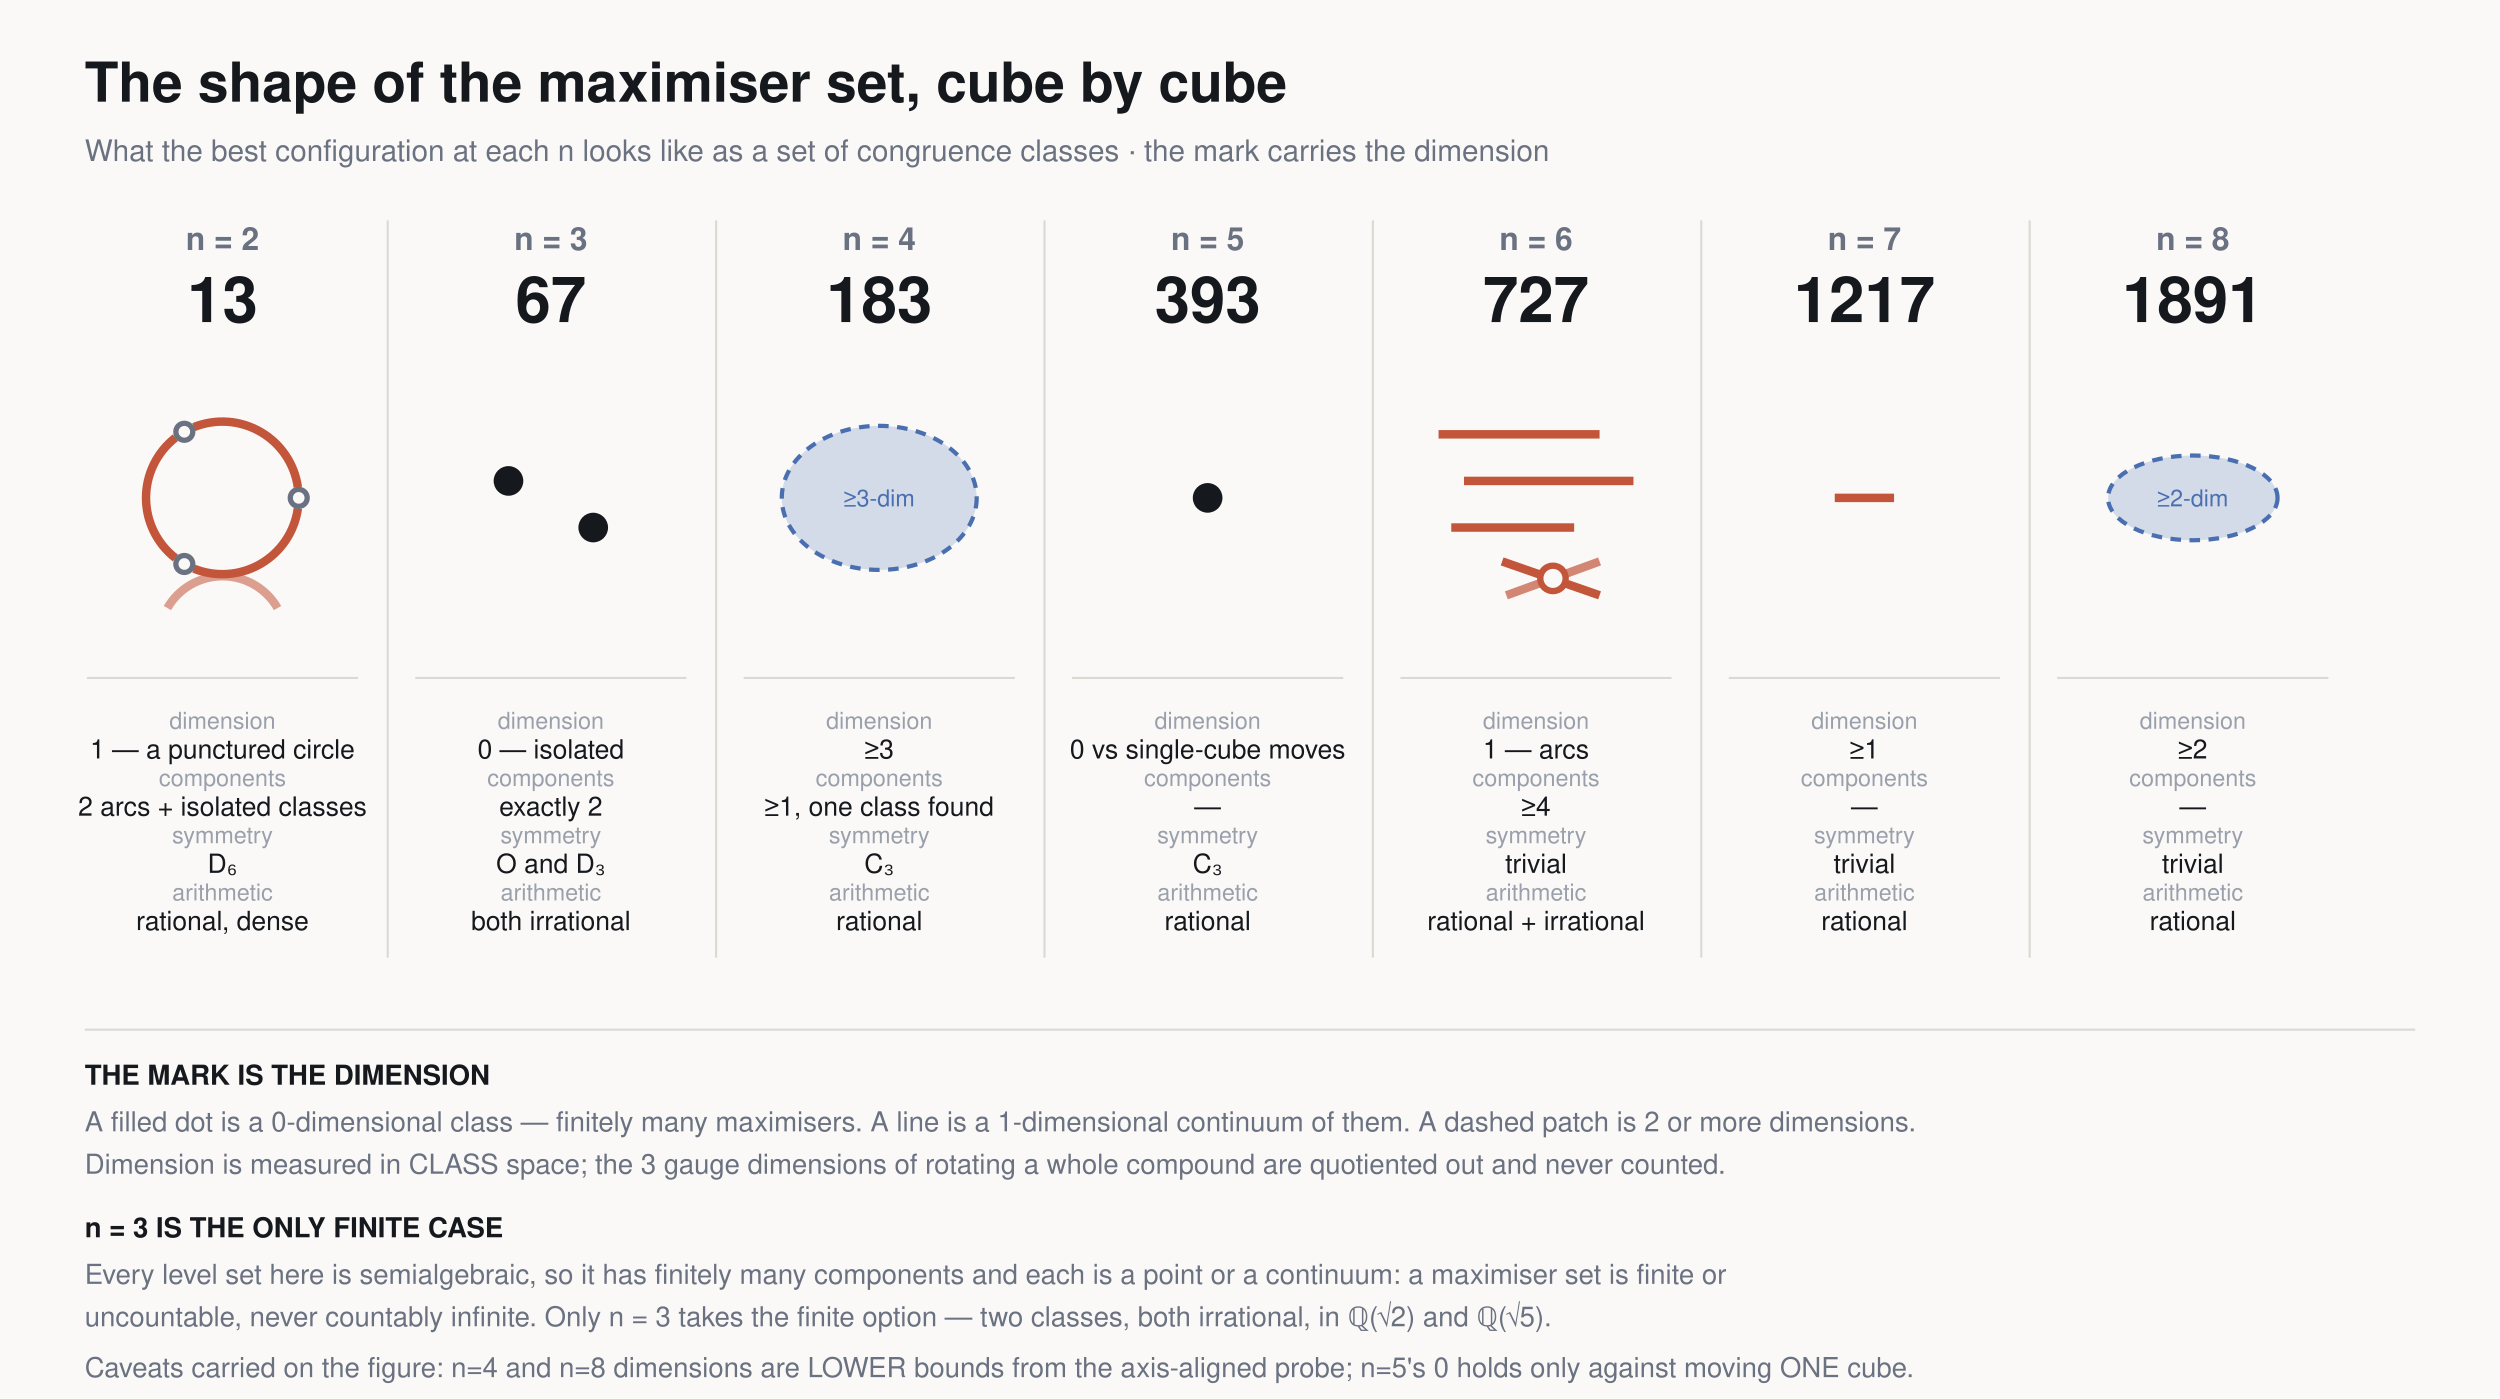
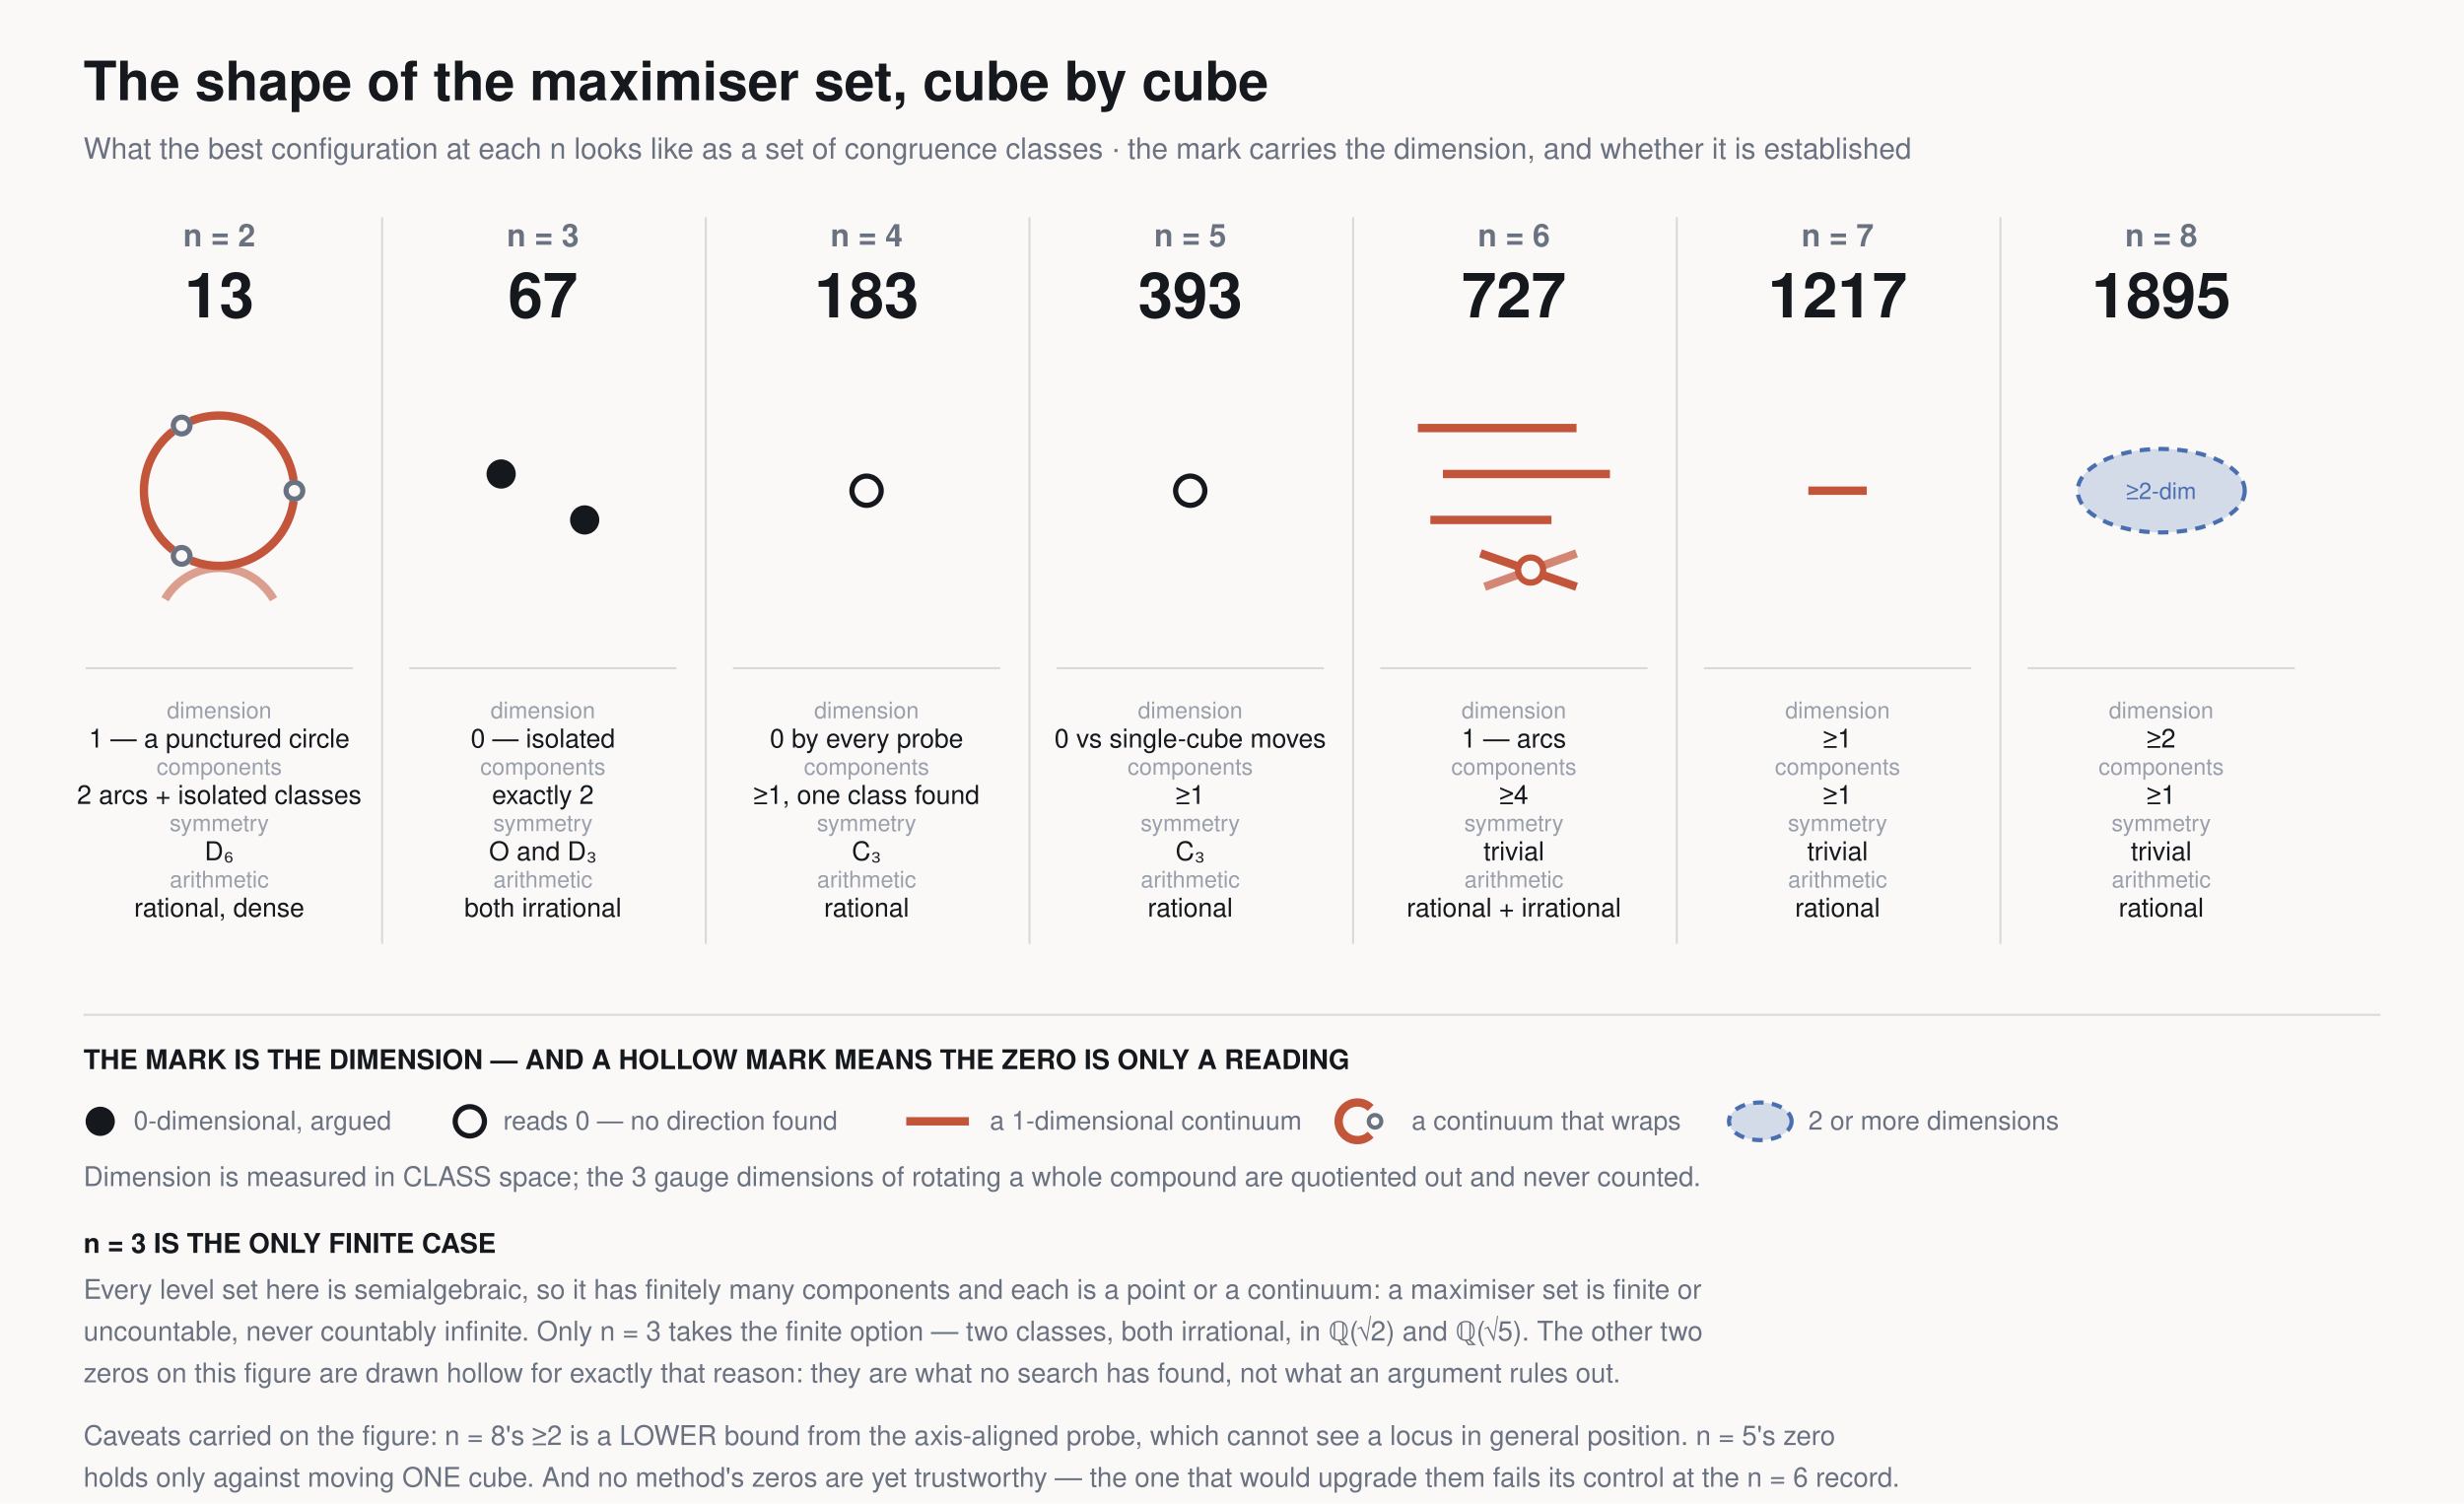
- <svg xmlns="http://www.w3.org/2000/svg" width="1180" height="660" viewBox="0 0 1180 660">
-   <style>.ttl{font:600 26px "Helvetica Neue",Helvetica,Arial,sans-serif;fill:#15181d}.sub{font:14px "Helvetica Neue",Helvetica,Arial,sans-serif;fill:#6a7180}.n{font:600 15px "Helvetica Neue",Helvetica,Arial,sans-serif;fill:#6a7180}.max{font:600 30px "Helvetica Neue",Helvetica,Arial,sans-serif;fill:#15181d}.k{font:11px "Helvetica Neue",Helvetica,Arial,sans-serif;fill:#9aa0ab}.v{font:12.5px "Helvetica Neue",Helvetica,Arial,sans-serif;fill:#15181d}.cap{font:13px "Helvetica Neue",Helvetica,Arial,sans-serif;fill:#6a7180}.capb{font:600 13px "Helvetica Neue",Helvetica,Arial,sans-serif;fill:#15181d}</style>
-   <rect width="1180" height="660" fill="#faf9f7" />
+ <svg xmlns="http://www.w3.org/2000/svg" width="1180" height="720" viewBox="0 0 1180 720">
+   <style>
+ .ttl{font:600 26px "Helvetica Neue",Helvetica,Arial,sans-serif;fill:#15181d}
+ .sub{font:14px "Helvetica Neue",Helvetica,Arial,sans-serif;fill:#6a7180}
+ .n{font:600 15px "Helvetica Neue",Helvetica,Arial,sans-serif;fill:#6a7180}
+ .max{font:600 30px "Helvetica Neue",Helvetica,Arial,sans-serif;fill:#15181d}
+ .k{font:11px "Helvetica Neue",Helvetica,Arial,sans-serif;fill:#9aa0ab}
+ .v{font:12.5px "Helvetica Neue",Helvetica,Arial,sans-serif;fill:#15181d}
+ .lg{font:12.5px "Helvetica Neue",Helvetica,Arial,sans-serif;fill:#6a7180}
+ .cap{font:13px "Helvetica Neue",Helvetica,Arial,sans-serif;fill:#6a7180}
+ .capb{font:600 13px "Helvetica Neue",Helvetica,Arial,sans-serif;fill:#15181d}
+ </style>
+   <rect width="1180" height="720" fill="#faf9f7" />
  <text class="ttl" x="40" y="48">The shape of the maximiser set, cube by cube</text>
-   <text class="sub" x="40" y="76">What the best configuration at each n looks like as a set of congruence classes · the mark carries the dimension</text>
+   <text class="sub" x="40" y="76">What the best configuration at each n looks like as a set of congruence classes · the mark carries the dimension, and whether it is established</text>
  <text class="n" x="105" y="118" text-anchor="middle">n = 2</text>
  <text class="max" x="105" y="152" text-anchor="middle">13</text>
  <path d="M 140.6 230.0 A 36 36 0 0 0 91.5 201.6" fill="none" stroke="#c2553a" stroke-width="4" />
  <path d="M 82.8 206.6 A 36 36 0 0 0 82.8 263.4" fill="none" stroke="#c2553a" stroke-width="4" />
  <path d="M 91.5 268.4 A 36 36 0 0 0 140.6 240.0" fill="none" stroke="#c2553a" stroke-width="4" />
  <circle cx="141.0" cy="235.0" r="4" fill="#faf9f7" stroke="#6a7180" stroke-width="2.5" />
  <circle cx="87.0" cy="203.8" r="4" fill="#faf9f7" stroke="#6a7180" stroke-width="2.5" />
  <circle cx="87.0" cy="266.2" r="4" fill="#faf9f7" stroke="#6a7180" stroke-width="2.5" />
  <path d="M 79 287 A 30 30 0 0 1 131 287" fill="none" stroke="#c2553a" stroke-width="4" opacity=".55" />
  <line x1="41" y1="320" x2="169" y2="320" stroke="#dcd9d3" stroke-width="1" />
  <text class="k" x="105" y="344" text-anchor="middle">dimension</text>
  <text class="v" x="105" y="358" text-anchor="middle">1 — a punctured circle</text>
  <text class="k" x="105" y="371" text-anchor="middle">components</text>
  <text class="v" x="105" y="385" text-anchor="middle">2 arcs + isolated classes</text>
  <text class="k" x="105" y="398" text-anchor="middle">symmetry</text>
  <text class="v" x="105" y="412" text-anchor="middle">D₆</text>
  <text class="k" x="105" y="425" text-anchor="middle">arithmetic</text>
  <text class="v" x="105" y="439" text-anchor="middle">rational, dense</text>
  <text class="n" x="260" y="118" text-anchor="middle">n = 3</text>
  <text class="max" x="260" y="152" text-anchor="middle">67</text>
  <line x1="183" y1="104" x2="183" y2="452" stroke="#dcd9d3" stroke-width="1" />
  <circle cx="240" cy="227" r="7" fill="#15181d" />
  <circle cx="280" cy="249" r="7" fill="#15181d" />
  <line x1="196" y1="320" x2="324" y2="320" stroke="#dcd9d3" stroke-width="1" />
  <text class="k" x="260" y="344" text-anchor="middle">dimension</text>
  <text class="v" x="260" y="358" text-anchor="middle">0 — isolated</text>
  <text class="k" x="260" y="371" text-anchor="middle">components</text>
  <text class="v" x="260" y="385" text-anchor="middle">exactly 2</text>
  <text class="k" x="260" y="398" text-anchor="middle">symmetry</text>
  <text class="v" x="260" y="412" text-anchor="middle">O and D₃</text>
  <text class="k" x="260" y="425" text-anchor="middle">arithmetic</text>
  <text class="v" x="260" y="439" text-anchor="middle">both irrational</text>
  <text class="n" x="415" y="118" text-anchor="middle">n = 4</text>
  <text class="max" x="415" y="152" text-anchor="middle">183</text>
  <line x1="338" y1="104" x2="338" y2="452" stroke="#dcd9d3" stroke-width="1" />
-   <ellipse cx="415" cy="235" rx="46" ry="34" fill="#4a6fb0" opacity=".22" />
-   <ellipse cx="415" cy="235" rx="46" ry="34" fill="none" stroke="#4a6fb0" stroke-width="2" stroke-dasharray="5 4" />
-   <text class="k" x="415" y="239" text-anchor="middle" style="fill:#4a6fb0">≥3-dim</text>
+   <circle cx="415" cy="235" r="7" fill="#faf9f7" stroke="#15181d" stroke-width="2.5" />
  <line x1="351" y1="320" x2="479" y2="320" stroke="#dcd9d3" stroke-width="1" />
  <text class="k" x="415" y="344" text-anchor="middle">dimension</text>
-   <text class="v" x="415" y="358" text-anchor="middle">≥3</text>
+   <text class="v" x="415" y="358" text-anchor="middle">0 by every probe</text>
  <text class="k" x="415" y="371" text-anchor="middle">components</text>
  <text class="v" x="415" y="385" text-anchor="middle">≥1, one class found</text>
  <text class="k" x="415" y="398" text-anchor="middle">symmetry</text>
  <text class="v" x="415" y="412" text-anchor="middle">C₃</text>
  <text class="k" x="415" y="425" text-anchor="middle">arithmetic</text>
  <text class="v" x="415" y="439" text-anchor="middle">rational</text>
  <text class="n" x="570" y="118" text-anchor="middle">n = 5</text>
  <text class="max" x="570" y="152" text-anchor="middle">393</text>
  <line x1="493" y1="104" x2="493" y2="452" stroke="#dcd9d3" stroke-width="1" />
-   <circle cx="570" cy="235" r="7" fill="#15181d" />
+   <circle cx="570" cy="235" r="7" fill="#faf9f7" stroke="#15181d" stroke-width="2.5" />
  <line x1="506" y1="320" x2="634" y2="320" stroke="#dcd9d3" stroke-width="1" />
  <text class="k" x="570" y="344" text-anchor="middle">dimension</text>
  <text class="v" x="570" y="358" text-anchor="middle">0 vs single-cube moves</text>
  <text class="k" x="570" y="371" text-anchor="middle">components</text>
-   <text class="v" x="570" y="385" text-anchor="middle">—</text>
+   <text class="v" x="570" y="385" text-anchor="middle">≥1</text>
  <text class="k" x="570" y="398" text-anchor="middle">symmetry</text>
  <text class="v" x="570" y="412" text-anchor="middle">C₃</text>
  <text class="k" x="570" y="425" text-anchor="middle">arithmetic</text>
  <text class="v" x="570" y="439" text-anchor="middle">rational</text>
  <text class="n" x="725" y="118" text-anchor="middle">n = 6</text>
  <text class="max" x="725" y="152" text-anchor="middle">727</text>
  <line x1="648" y1="104" x2="648" y2="452" stroke="#dcd9d3" stroke-width="1" />
  <line x1="679" y1="205" x2="755" y2="205" stroke="#c2553a" stroke-width="4" />
  <line x1="691" y1="227" x2="771" y2="227" stroke="#c2553a" stroke-width="4" />
  <line x1="685" y1="249" x2="743" y2="249" stroke="#c2553a" stroke-width="4" />
  <line x1="709" y1="265" x2="755" y2="281" stroke="#c2553a" stroke-width="4" />
  <line x1="711" y1="281" x2="755" y2="265" stroke="#c2553a" stroke-width="4" opacity=".7" />
  <circle cx="733" cy="273" r="6" fill="#faf9f7" stroke="#c2553a" stroke-width="3" />
  <line x1="661" y1="320" x2="789" y2="320" stroke="#dcd9d3" stroke-width="1" />
  <text class="k" x="725" y="344" text-anchor="middle">dimension</text>
  <text class="v" x="725" y="358" text-anchor="middle">1 — arcs</text>
  <text class="k" x="725" y="371" text-anchor="middle">components</text>
  <text class="v" x="725" y="385" text-anchor="middle">≥4</text>
  <text class="k" x="725" y="398" text-anchor="middle">symmetry</text>
  <text class="v" x="725" y="412" text-anchor="middle">trivial</text>
  <text class="k" x="725" y="425" text-anchor="middle">arithmetic</text>
  <text class="v" x="725" y="439" text-anchor="middle">rational + irrational</text>
  <text class="n" x="880" y="118" text-anchor="middle">n = 7</text>
  <text class="max" x="880" y="152" text-anchor="middle">1217</text>
  <line x1="803" y1="104" x2="803" y2="452" stroke="#dcd9d3" stroke-width="1" />
  <line x1="866" y1="235" x2="894" y2="235" stroke="#c2553a" stroke-width="4" />
  <line x1="816" y1="320" x2="944" y2="320" stroke="#dcd9d3" stroke-width="1" />
  <text class="k" x="880" y="344" text-anchor="middle">dimension</text>
  <text class="v" x="880" y="358" text-anchor="middle">≥1</text>
  <text class="k" x="880" y="371" text-anchor="middle">components</text>
-   <text class="v" x="880" y="385" text-anchor="middle">—</text>
+   <text class="v" x="880" y="385" text-anchor="middle">≥1</text>
  <text class="k" x="880" y="398" text-anchor="middle">symmetry</text>
  <text class="v" x="880" y="412" text-anchor="middle">trivial</text>
  <text class="k" x="880" y="425" text-anchor="middle">arithmetic</text>
  <text class="v" x="880" y="439" text-anchor="middle">rational</text>
  <text class="n" x="1035" y="118" text-anchor="middle">n = 8</text>
-   <text class="max" x="1035" y="152" text-anchor="middle">1891</text>
+   <text class="max" x="1035" y="152" text-anchor="middle">1895</text>
  <line x1="958" y1="104" x2="958" y2="452" stroke="#dcd9d3" stroke-width="1" />
  <ellipse cx="1035" cy="235" rx="40" ry="20" fill="#4a6fb0" opacity=".22" />
  <ellipse cx="1035" cy="235" rx="40" ry="20" fill="none" stroke="#4a6fb0" stroke-width="2" stroke-dasharray="5 4" />
  <text class="k" x="1035" y="239" text-anchor="middle" style="fill:#4a6fb0">≥2-dim</text>
  <line x1="971" y1="320" x2="1099" y2="320" stroke="#dcd9d3" stroke-width="1" />
  <text class="k" x="1035" y="344" text-anchor="middle">dimension</text>
  <text class="v" x="1035" y="358" text-anchor="middle">≥2</text>
  <text class="k" x="1035" y="371" text-anchor="middle">components</text>
-   <text class="v" x="1035" y="385" text-anchor="middle">—</text>
+   <text class="v" x="1035" y="385" text-anchor="middle">≥1</text>
  <text class="k" x="1035" y="398" text-anchor="middle">symmetry</text>
  <text class="v" x="1035" y="412" text-anchor="middle">trivial</text>
  <text class="k" x="1035" y="425" text-anchor="middle">arithmetic</text>
  <text class="v" x="1035" y="439" text-anchor="middle">rational</text>
  <line x1="40" y1="486" x2="1140" y2="486" stroke="#dcd9d3" stroke-width="1" />
-   <text class="capb" x="40" y="512">THE MARK IS THE DIMENSION</text>
-   <text class="cap" x="40" y="534">A filled dot is a 0-dimensional class — finitely many maximisers. A line is a 1-dimensional continuum of them. A dashed patch is 2 or more dimensions.</text>
-   <text class="cap" x="40" y="554">Dimension is measured in CLASS space; the 3 gauge dimensions of rotating a whole compound are quotiented out and never counted.</text>
-   <text class="capb" x="40" y="584">n = 3 IS THE ONLY FINITE CASE</text>
-   <text class="cap" x="40" y="606">Every level set here is semialgebraic, so it has finitely many components and each is a point or a continuum: a maximiser set is finite or</text>
-   <text class="cap" x="40" y="626">uncountable, never countably infinite. Only n = 3 takes the finite option — two classes, both irrational, in ℚ(√2) and ℚ(√5).</text>
-   <text class="cap" x="40" y="650">Caveats carried on the figure: n=4 and n=8 dimensions are LOWER bounds from the axis-aligned probe; n=5's 0 holds only against moving ONE cube.</text>
+   <text class="capb" x="40" y="512">THE MARK IS THE DIMENSION — AND A HOLLOW MARK MEANS THE ZERO IS ONLY A READING</text>
+   <circle cx="48" cy="537" r="7" fill="#15181d" />
+   <text class="lg" x="64" y="541">0-dimensional, argued</text>
+   <circle cx="225" cy="537" r="7" fill="#faf9f7" stroke="#15181d" stroke-width="2.5" />
+   <text class="lg" x="241" y="541">reads 0 — no direction found</text>
+   <line x1="434" y1="537" x2="464" y2="537" stroke="#c2553a" stroke-width="4" />
+   <text class="lg" x="474" y="541">a 1-dimensional continuum</text>
+   <path d="M 656.4 543.4 A 9 9 0 1 1 656.4 530.6" fill="none" stroke="#c2553a" stroke-width="4" />
+   <circle cx="658.5" cy="537" r="3" fill="#faf9f7" stroke="#6a7180" stroke-width="2" />
+   <text class="lg" x="676" y="541">a continuum that wraps</text>
+   <ellipse cx="843" cy="537" rx="15" ry="9" fill="#4a6fb0" opacity=".22" />
+   <ellipse cx="843" cy="537" rx="15" ry="9" fill="none" stroke="#4a6fb0" stroke-width="2" stroke-dasharray="5 4" />
+   <text class="lg" x="866" y="541">2 or more dimensions</text>
+   <text class="cap" x="40" y="568">Dimension is measured in CLASS space; the 3 gauge dimensions of rotating a whole compound are quotiented out and never counted.</text>
+   <text class="capb" x="40" y="600">n = 3 IS THE ONLY FINITE CASE</text>
+   <text class="cap" x="40" y="622">Every level set here is semialgebraic, so it has finitely many components and each is a point or a continuum: a maximiser set is finite or</text>
+   <text class="cap" x="40" y="642">uncountable, never countably infinite. Only n = 3 takes the finite option — two classes, both irrational, in ℚ(√2) and ℚ(√5). The other two</text>
+   <text class="cap" x="40" y="662">zeros on this figure are drawn hollow for exactly that reason: they are what no search has found, not what an argument rules out.</text>
+   <text class="cap" x="40" y="692">Caveats carried on the figure: n = 8's ≥2 is a LOWER bound from the axis-aligned probe, which cannot see a locus in general position. n = 5's zero</text>
+   <text class="cap" x="40" y="712">holds only against moving ONE cube. And no method's zeros are yet trustworthy — the one that would upgrade them fails its control at the n = 6 record.</text>
</svg>
